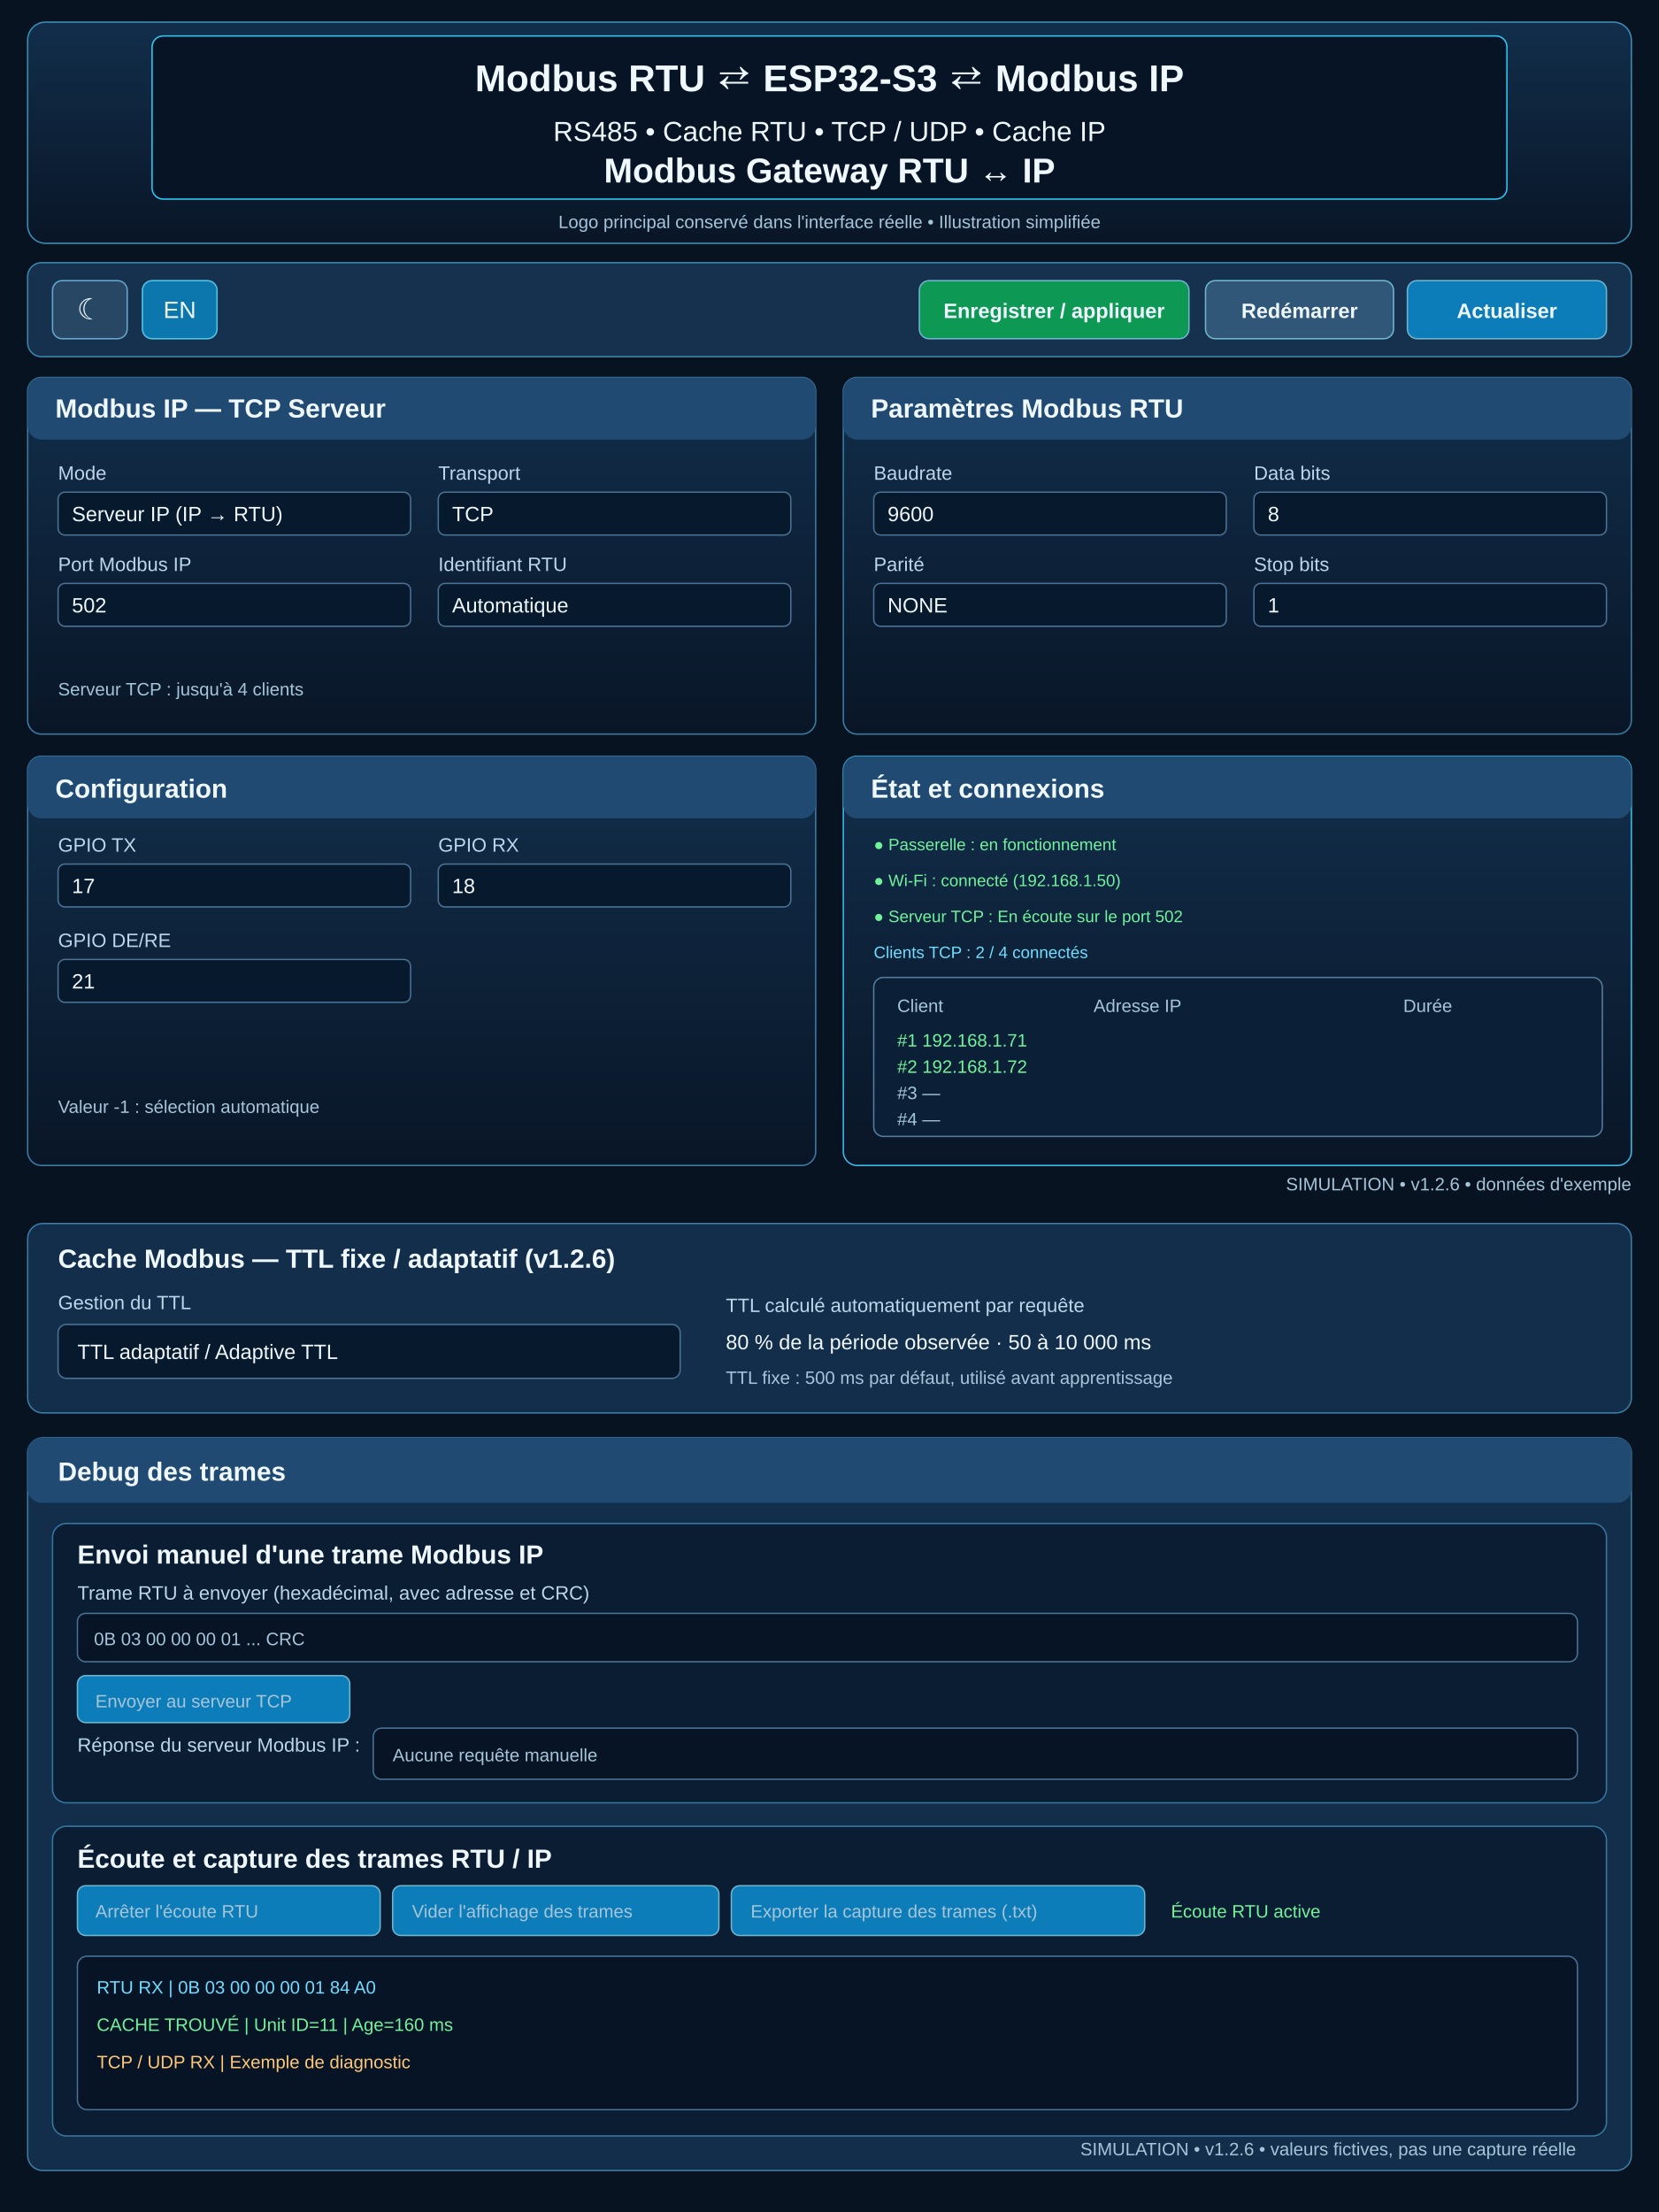
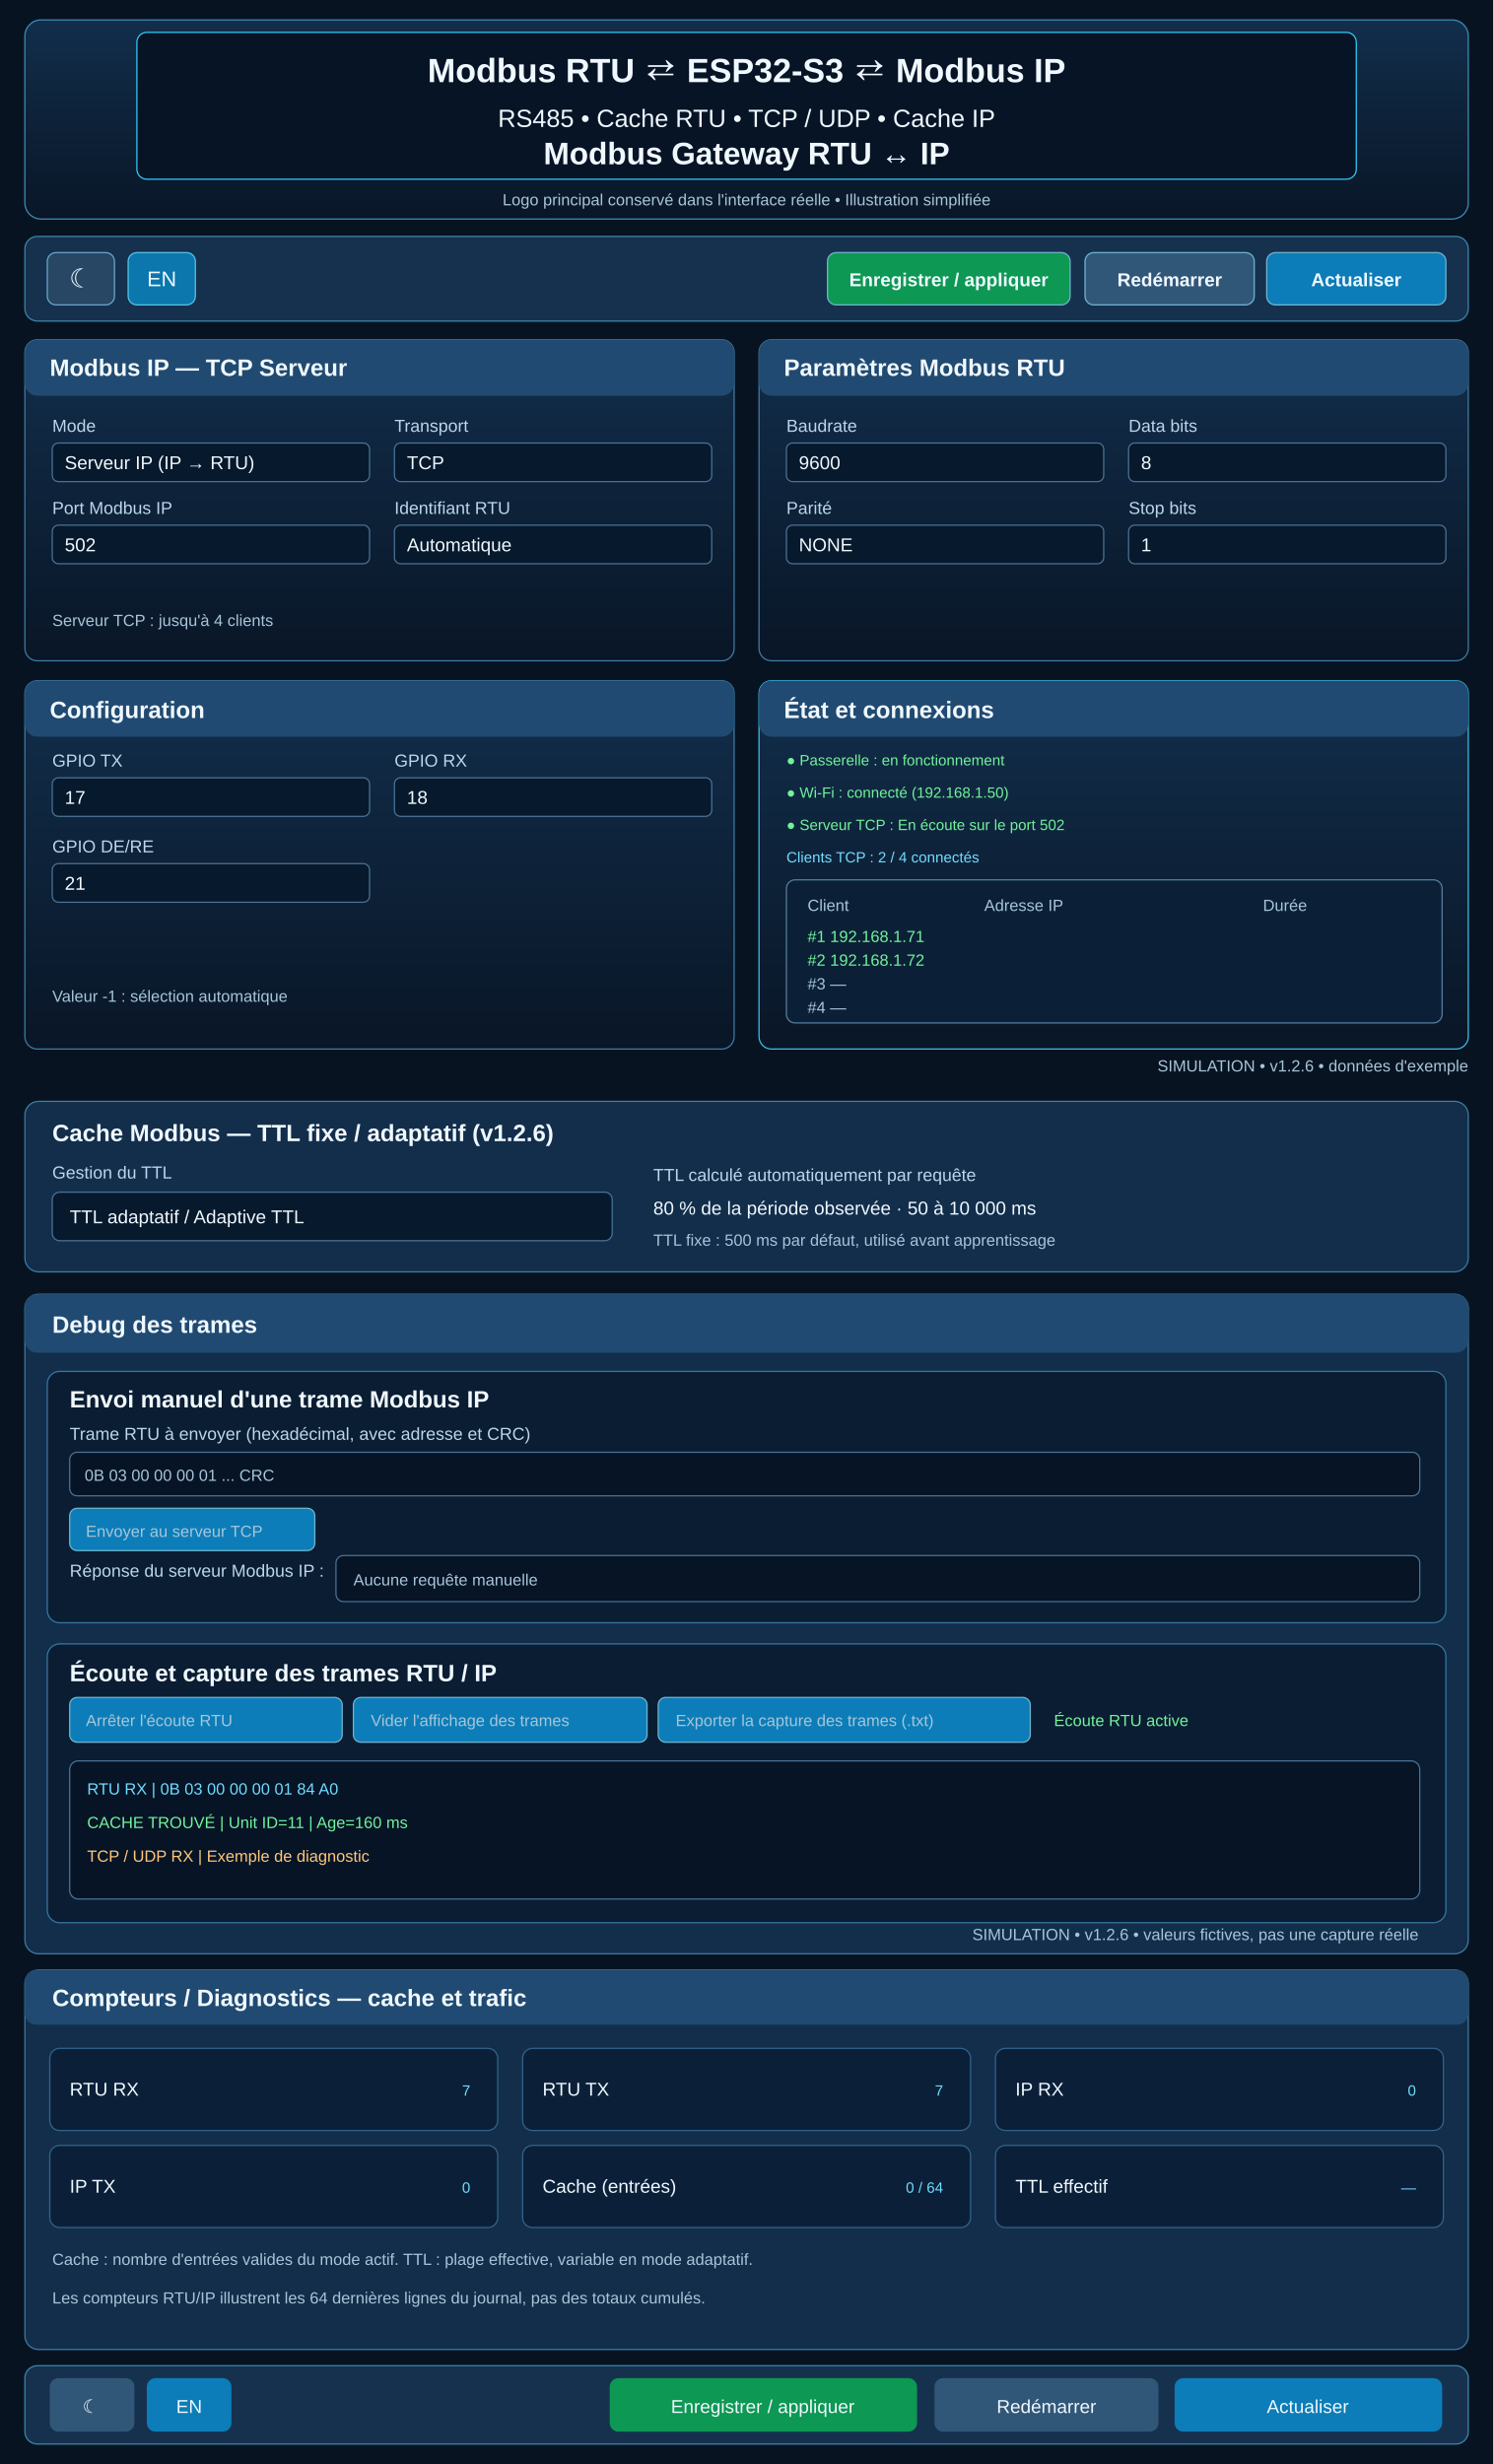
- <svg xmlns="http://www.w3.org/2000/svg" width="1200" height="1600" viewBox="0 0 1200 1600">
+ <svg xmlns="http://www.w3.org/2000/svg" width="1200" height="1980" viewBox="0 0 1200 1980">
  <defs>
    <linearGradient id="bg" x2="0" y2="1">
      <stop stop-color="#122e4b" />
      <stop offset="1" stop-color="#091627" />
    </linearGradient>
    <style>text{font-family:Arial,Helvetica,sans-serif;fill:#f0f8ff}.h{font-size:19px;font-weight:bold}.lab{font-size:14px;fill:#bcd6eb}.val{font-size:15px}.small{font-size:13px;fill:#a7c5d9}.green{fill:#72f29a}.cyan{fill:#70dcff}.orange{fill:#ffc778}.purple{fill:#bba6ff}</style>
  </defs>
-   <rect width="1200" height="1600" fill="#081321" />
+   <rect width="1200" height="1980" fill="#081321" />
  <rect x="20" y="16" width="1160" height="160" rx="13" fill="url(#bg)" stroke="#3b8db6" />
  <rect x="110" y="26" width="980" height="118" rx="8" fill="#061426" stroke="#31c8f5" />
  <text x="600" y="66" font-size="27" text-anchor="middle" font-weight="bold">Modbus RTU   ⇄   ESP32-S3   ⇄   Modbus IP</text>
  <text x="600" y="102" font-size="20" text-anchor="middle" fill="#79e9ff">RS485     •     Cache RTU     •     TCP / UDP     •     Cache IP</text>
  <text x="600" y="132" font-size="25" text-anchor="middle" font-weight="bold">Modbus Gateway RTU ↔ IP</text>
  <text x="600" y="165" class="small" text-anchor="middle">Logo principal conservé dans l'interface réelle • Illustration simplifiée</text>
  <rect x="20" y="190" width="1160" height="68" rx="10" fill="#16314e" stroke="#3b86ac" />
  <rect x="38" y="203" width="54" height="42" rx="7" fill="#274764" stroke="#67a6ce" />
  <text x="65" y="231" font-size="21" text-anchor="middle">☾</text>
  <rect x="103" y="203" width="54" height="42" rx="7" fill="#0b77ad" stroke="#54c4e6" />
  <text x="130" y="230" font-size="17" text-anchor="middle">EN</text>
  <rect x="665" y="203" width="195" height="42" rx="7" fill="#0d9853" stroke="#6fb5ce" />
  <text x="762.5" y="230" font-size="15" font-weight="bold" text-anchor="middle">Enregistrer / appliquer</text>
  <rect x="872" y="203" width="136" height="42" rx="7" fill="#315778" stroke="#6fb5ce" />
  <text x="940" y="230" font-size="15" font-weight="bold" text-anchor="middle">Redémarrer</text>
  <rect x="1018" y="203" width="144" height="42" rx="7" fill="#0c7db8" stroke="#6fb5ce" />
  <text x="1090" y="230" font-size="15" font-weight="bold" text-anchor="middle">Actualiser</text>
  <rect x="20" y="273" width="570" height="258" rx="10" fill="url(#bg)" stroke="#3d7ca3" />
  <rect x="20" y="273" width="570" height="45" rx="10" fill="#204a71" />
  <text x="40" y="302" class="h">Modbus IP — TCP Serveur</text>
  <text x="42" y="347" class="lab">Mode</text>
  <rect x="42" y="356" width="255" height="31" rx="5" fill="#07192c" stroke="#4a7294" />
  <text x="52" y="377" class="val">Serveur IP (IP → RTU)</text>
  <text x="317" y="347" class="lab">Transport</text>
  <rect x="317" y="356" width="255" height="31" rx="5" fill="#07192c" stroke="#4a7294" />
  <text x="327" y="377" class="val">TCP</text>
  <text x="42" y="413" class="lab">Port Modbus IP</text>
  <rect x="42" y="422" width="255" height="31" rx="5" fill="#07192c" stroke="#4a7294" />
  <text x="52" y="443" class="val">502</text>
  <text x="317" y="413" class="lab">Identifiant RTU</text>
  <rect x="317" y="422" width="255" height="31" rx="5" fill="#07192c" stroke="#4a7294" />
  <text x="327" y="443" class="val">Automatique</text>
  <text x="42" y="503" class="small">Serveur TCP : jusqu'à 4 clients</text>
  <rect x="610" y="273" width="570" height="258" rx="10" fill="url(#bg)" stroke="#3d7ca3" />
  <rect x="610" y="273" width="570" height="45" rx="10" fill="#204a71" />
  <text x="630" y="302" class="h">Paramètres Modbus RTU</text>
  <text x="632" y="347" class="lab">Baudrate</text>
  <rect x="632" y="356" width="255" height="31" rx="5" fill="#07192c" stroke="#4a7294" />
  <text x="642" y="377" class="val">9600</text>
  <text x="907" y="347" class="lab">Data bits</text>
  <rect x="907" y="356" width="255" height="31" rx="5" fill="#07192c" stroke="#4a7294" />
  <text x="917" y="377" class="val">8</text>
  <text x="632" y="413" class="lab">Parité</text>
  <rect x="632" y="422" width="255" height="31" rx="5" fill="#07192c" stroke="#4a7294" />
  <text x="642" y="443" class="val">NONE</text>
  <text x="907" y="413" class="lab">Stop bits</text>
  <rect x="907" y="422" width="255" height="31" rx="5" fill="#07192c" stroke="#4a7294" />
  <text x="917" y="443" class="val">1</text>
  <rect x="20" y="547" width="570" height="296" rx="10" fill="url(#bg)" stroke="#3d7ca3" />
  <rect x="20" y="547" width="570" height="45" rx="10" fill="#204a71" />
  <text x="40" y="577" class="h">Configuration</text>
  <text x="42" y="616" class="lab">GPIO TX</text>
  <rect x="42" y="625" width="255" height="31" rx="5" fill="#07192c" stroke="#4a7294" />
  <text x="52" y="646" class="val">17</text>
  <text x="317" y="616" class="lab">GPIO RX</text>
  <rect x="317" y="625" width="255" height="31" rx="5" fill="#07192c" stroke="#4a7294" />
  <text x="327" y="646" class="val">18</text>
  <text x="42" y="685" class="lab">GPIO DE/RE</text>
  <rect x="42" y="694" width="255" height="31" rx="5" fill="#07192c" stroke="#4a7294" />
  <text x="52" y="715" class="val">21</text>
  <text x="42" y="805" class="small">Valeur -1 : sélection automatique</text>
  <rect x="610" y="547" width="570" height="296" rx="10" fill="url(#bg)" stroke="#39bde8" />
  <rect x="610" y="547" width="570" height="45" rx="10" fill="#204a71" />
  <text x="630" y="577" class="h">État et connexions</text>
  <text x="632" y="615" class="green">● Passerelle : en fonctionnement</text>
  <text x="632" y="641" class="green">● Wi-Fi : connecté (192.168.1.50)</text>
  <text x="632" y="667" class="green">● Serveur TCP : En écoute sur le port 502</text>
  <text x="632" y="693" class="cyan">Clients TCP : 2 / 4 connectés</text>
  <rect x="632" y="707" width="527" height="115" rx="7" fill="#0b2037" stroke="#567d9b" />
  <text x="649" y="732" class="small">Client</text>
  <text x="791" y="732" class="small">Adresse IP</text>
  <text x="1015" y="732" class="small">Durée</text>
  <text x="649" y="757" font-size="13" class="green">#1  192.168.1.71</text>
  <text x="649" y="776" font-size="13" class="green"> #2  192.168.1.72</text>
  <text x="649" y="795" font-size="13" class="small">#3  —</text>
  <text x="649" y="814" font-size="13" class="small">#4  —</text>
  <text x="1180" y="861" text-anchor="end" class="small">SIMULATION • v1.2.6 • données d'exemple</text>
  <rect x="20" y="885" width="1160" height="137" rx="11" fill="#122e4b" stroke="#3d7ca3" />
  <text x="42" y="917" class="h">Cache Modbus — TTL fixe / adaptatif (v1.2.6)</text>
  <text x="42" y="947" class="lab">Gestion du TTL</text>
  <rect x="42" y="958" width="450" height="39" rx="6" fill="#07192c" stroke="#4a7294" />
  <text x="56" y="983" class="val">TTL adaptatif / Adaptive TTL</text>
  <text x="525" y="949" class="lab">TTL calculé automatiquement par requête</text>
  <text x="525" y="976" class="val">80 % de la période observée · 50 à 10 000 ms</text>
  <text x="525" y="1001" class="small">TTL fixe : 500 ms par défaut, utilisé avant apprentissage</text>
  <rect x="20" y="1040" width="1160" height="530" rx="11" fill="#122e4b" stroke="#3d7ca3" />
  <rect x="20" y="1040" width="1160" height="47" rx="10" fill="#204a71" />
  <text x="42" y="1071" class="h">Debug des trames</text>
  <rect x="38" y="1102" width="1124" height="202" rx="10" fill="#0a1d32" stroke="#3677a0" />
  <text x="56" y="1131" class="h" fill="#86dcff">Envoi manuel d'une trame Modbus IP</text>
  <text x="56" y="1157" class="lab">Trame RTU à envoyer (hexadécimal, avec adresse et CRC)</text>
  <rect x="56" y="1167" width="1085" height="35" rx="6" fill="#061426" stroke="#4a7294" />
  <text x="68" y="1190" class="small">0B 03 00 00 00 01 ... CRC</text>
  <rect x="56" y="1212" width="197" height="34" rx="6" fill="#0c7db8" stroke="#6fb5ce" />
  <text x="69" y="1235" class="small" fill="#ffffff">Envoyer au serveur TCP</text>
  <text x="56" y="1267" class="lab">Réponse du serveur Modbus IP :</text>
  <rect x="270" y="1250" width="871" height="37" rx="6" fill="#061426" stroke="#4a7294" />
  <text x="284" y="1274" class="small">Aucune requête manuelle</text>
  <rect x="38" y="1321" width="1124" height="224" rx="10" fill="#0a1d32" stroke="#3677a0" />
  <text x="56" y="1351" class="h" fill="#86dcff">Écoute et capture des trames RTU / IP</text>
  <rect x="56" y="1364" width="219" height="36" rx="6" fill="#0c7db8" stroke="#6fb5ce" />
  <text x="69" y="1387" class="small">Arrêter l'écoute RTU</text>
  <rect x="284" y="1364" width="236" height="36" rx="6" fill="#0c7db8" stroke="#6fb5ce" />
  <text x="298" y="1387" class="small">Vider l'affichage des trames</text>
  <rect x="529" y="1364" width="299" height="36" rx="6" fill="#0c7db8" stroke="#6fb5ce" />
  <text x="543" y="1387" class="small">Exporter la capture des trames (.txt)</text>
  <text x="847" y="1387" class="green small">Écoute RTU active</text>
  <rect x="56" y="1415" width="1085" height="111" rx="7" fill="#061426" stroke="#4a7294" />
  <text x="70" y="1442" class="cyan small">RTU RX  |  0B 03 00 00 00 01 84 A0</text>
  <text x="70" y="1469" class="green small">CACHE TROUVÉ  |  Unit ID=11  |  Age=160 ms</text>
  <text x="70" y="1496" class="orange small">TCP / UDP RX  |  Exemple de diagnostic</text>
  <text x="1140" y="1559" text-anchor="end" class="small">SIMULATION • v1.2.6 • valeurs fictives, pas une capture réelle</text>
+   <rect x="20" y="1583" width="1160" height="305" rx="11" fill="#122e4b" stroke="#3d7ca3" />
+   <rect x="20" y="1583" width="1160" height="44" rx="9" fill="#204a71" />
+   <text x="42" y="1612" class="h">Compteurs / Diagnostics — cache et trafic</text>
+   <rect x="40" y="1646" width="360" height="66" rx="8" fill="#0b2038" stroke="#32638a" />
+   <text x="56" y="1684" class="val">RTU RX</text>
+   <text x="378" y="1684" class="cyan" text-anchor="end">7</text>
+   <rect x="420" y="1646" width="360" height="66" rx="8" fill="#0b2038" stroke="#32638a" />
+   <text x="436" y="1684" class="val">RTU TX</text>
+   <text x="758" y="1684" class="cyan" text-anchor="end">7</text>
+   <rect x="800" y="1646" width="360" height="66" rx="8" fill="#0b2038" stroke="#32638a" />
+   <text x="816" y="1684" class="val">IP RX</text>
+   <text x="1138" y="1684" class="cyan" text-anchor="end">0</text>
+   <rect x="40" y="1724" width="360" height="66" rx="8" fill="#0b2038" stroke="#32638a" />
+   <text x="56" y="1762" class="val">IP TX</text>
+   <text x="378" y="1762" class="cyan" text-anchor="end">0</text>
+   <rect x="420" y="1724" width="360" height="66" rx="8" fill="#0b2038" stroke="#32638a" />
+   <text x="436" y="1762" class="val">Cache (entrées)</text>
+   <text x="758" y="1762" class="cyan" text-anchor="end">0 / 64</text>
+   <rect x="800" y="1724" width="360" height="66" rx="8" fill="#0b2038" stroke="#32638a" />
+   <text x="816" y="1762" class="val">TTL effectif</text>
+   <text x="1138" y="1762" class="cyan" text-anchor="end">—</text>
+   <text x="42" y="1820" class="small">Cache : nombre d'entrées valides du mode actif. TTL : plage effective, variable en mode adaptatif.</text>
+   <text x="42" y="1851" class="small">Les compteurs RTU/IP illustrent les 64 dernières lignes du journal, pas des totaux cumulés.</text>
+   <rect x="20" y="1901" width="1160" height="63" rx="10" fill="#16314e" stroke="#3b86ac" />
+   <rect x="40" y="1911" width="68" height="43" rx="7" fill="#315778" />
+   <text x="73" y="1939" class="val" text-anchor="middle">☾</text>
+   <rect x="118" y="1911" width="68" height="43" rx="7" fill="#0c7db8" />
+   <text x="152" y="1939" class="val" text-anchor="middle">EN</text>
+   <rect x="490" y="1911" width="247" height="43" rx="7" fill="#0d9853" />
+   <text x="613" y="1939" class="val" text-anchor="middle">Enregistrer / appliquer</text>
+   <rect x="751" y="1911" width="180" height="43" rx="7" fill="#315778" />
+   <text x="841" y="1939" class="val" text-anchor="middle">Redémarrer</text>
+   <rect x="944" y="1911" width="215" height="43" rx="7" fill="#0c7db8" />
+   <text x="1051" y="1939" class="val" text-anchor="middle">Actualiser</text>
</svg>
